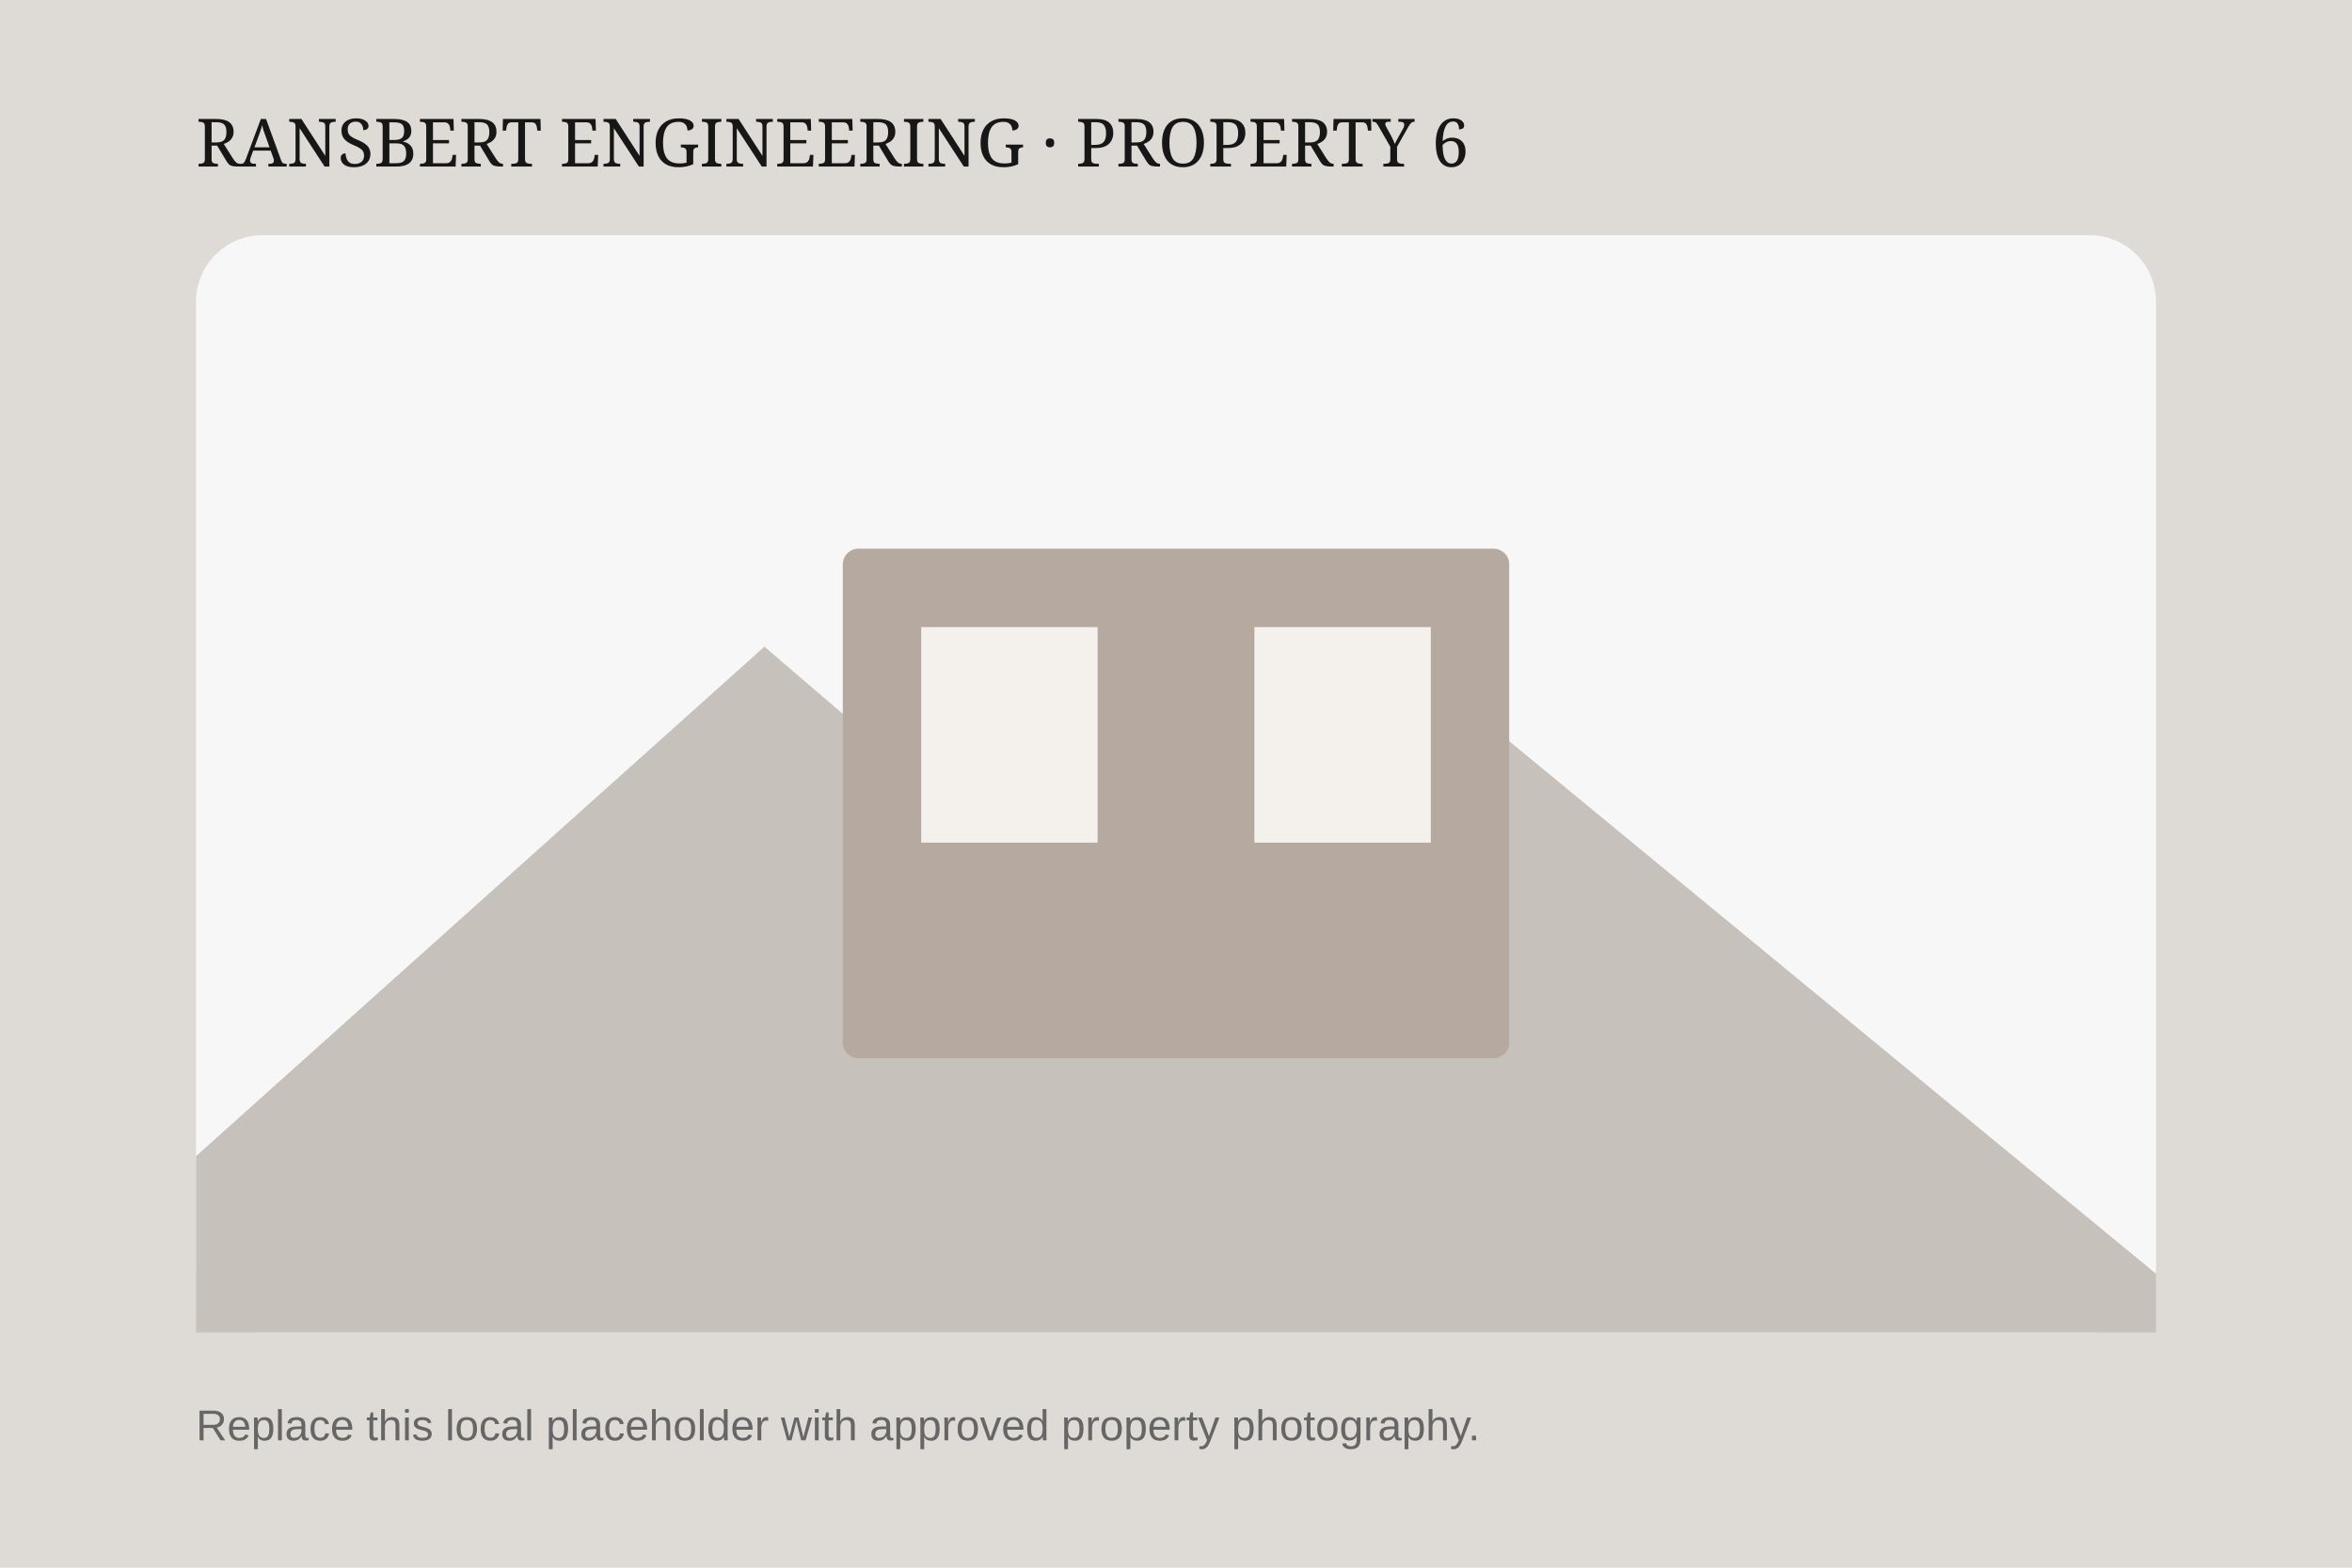
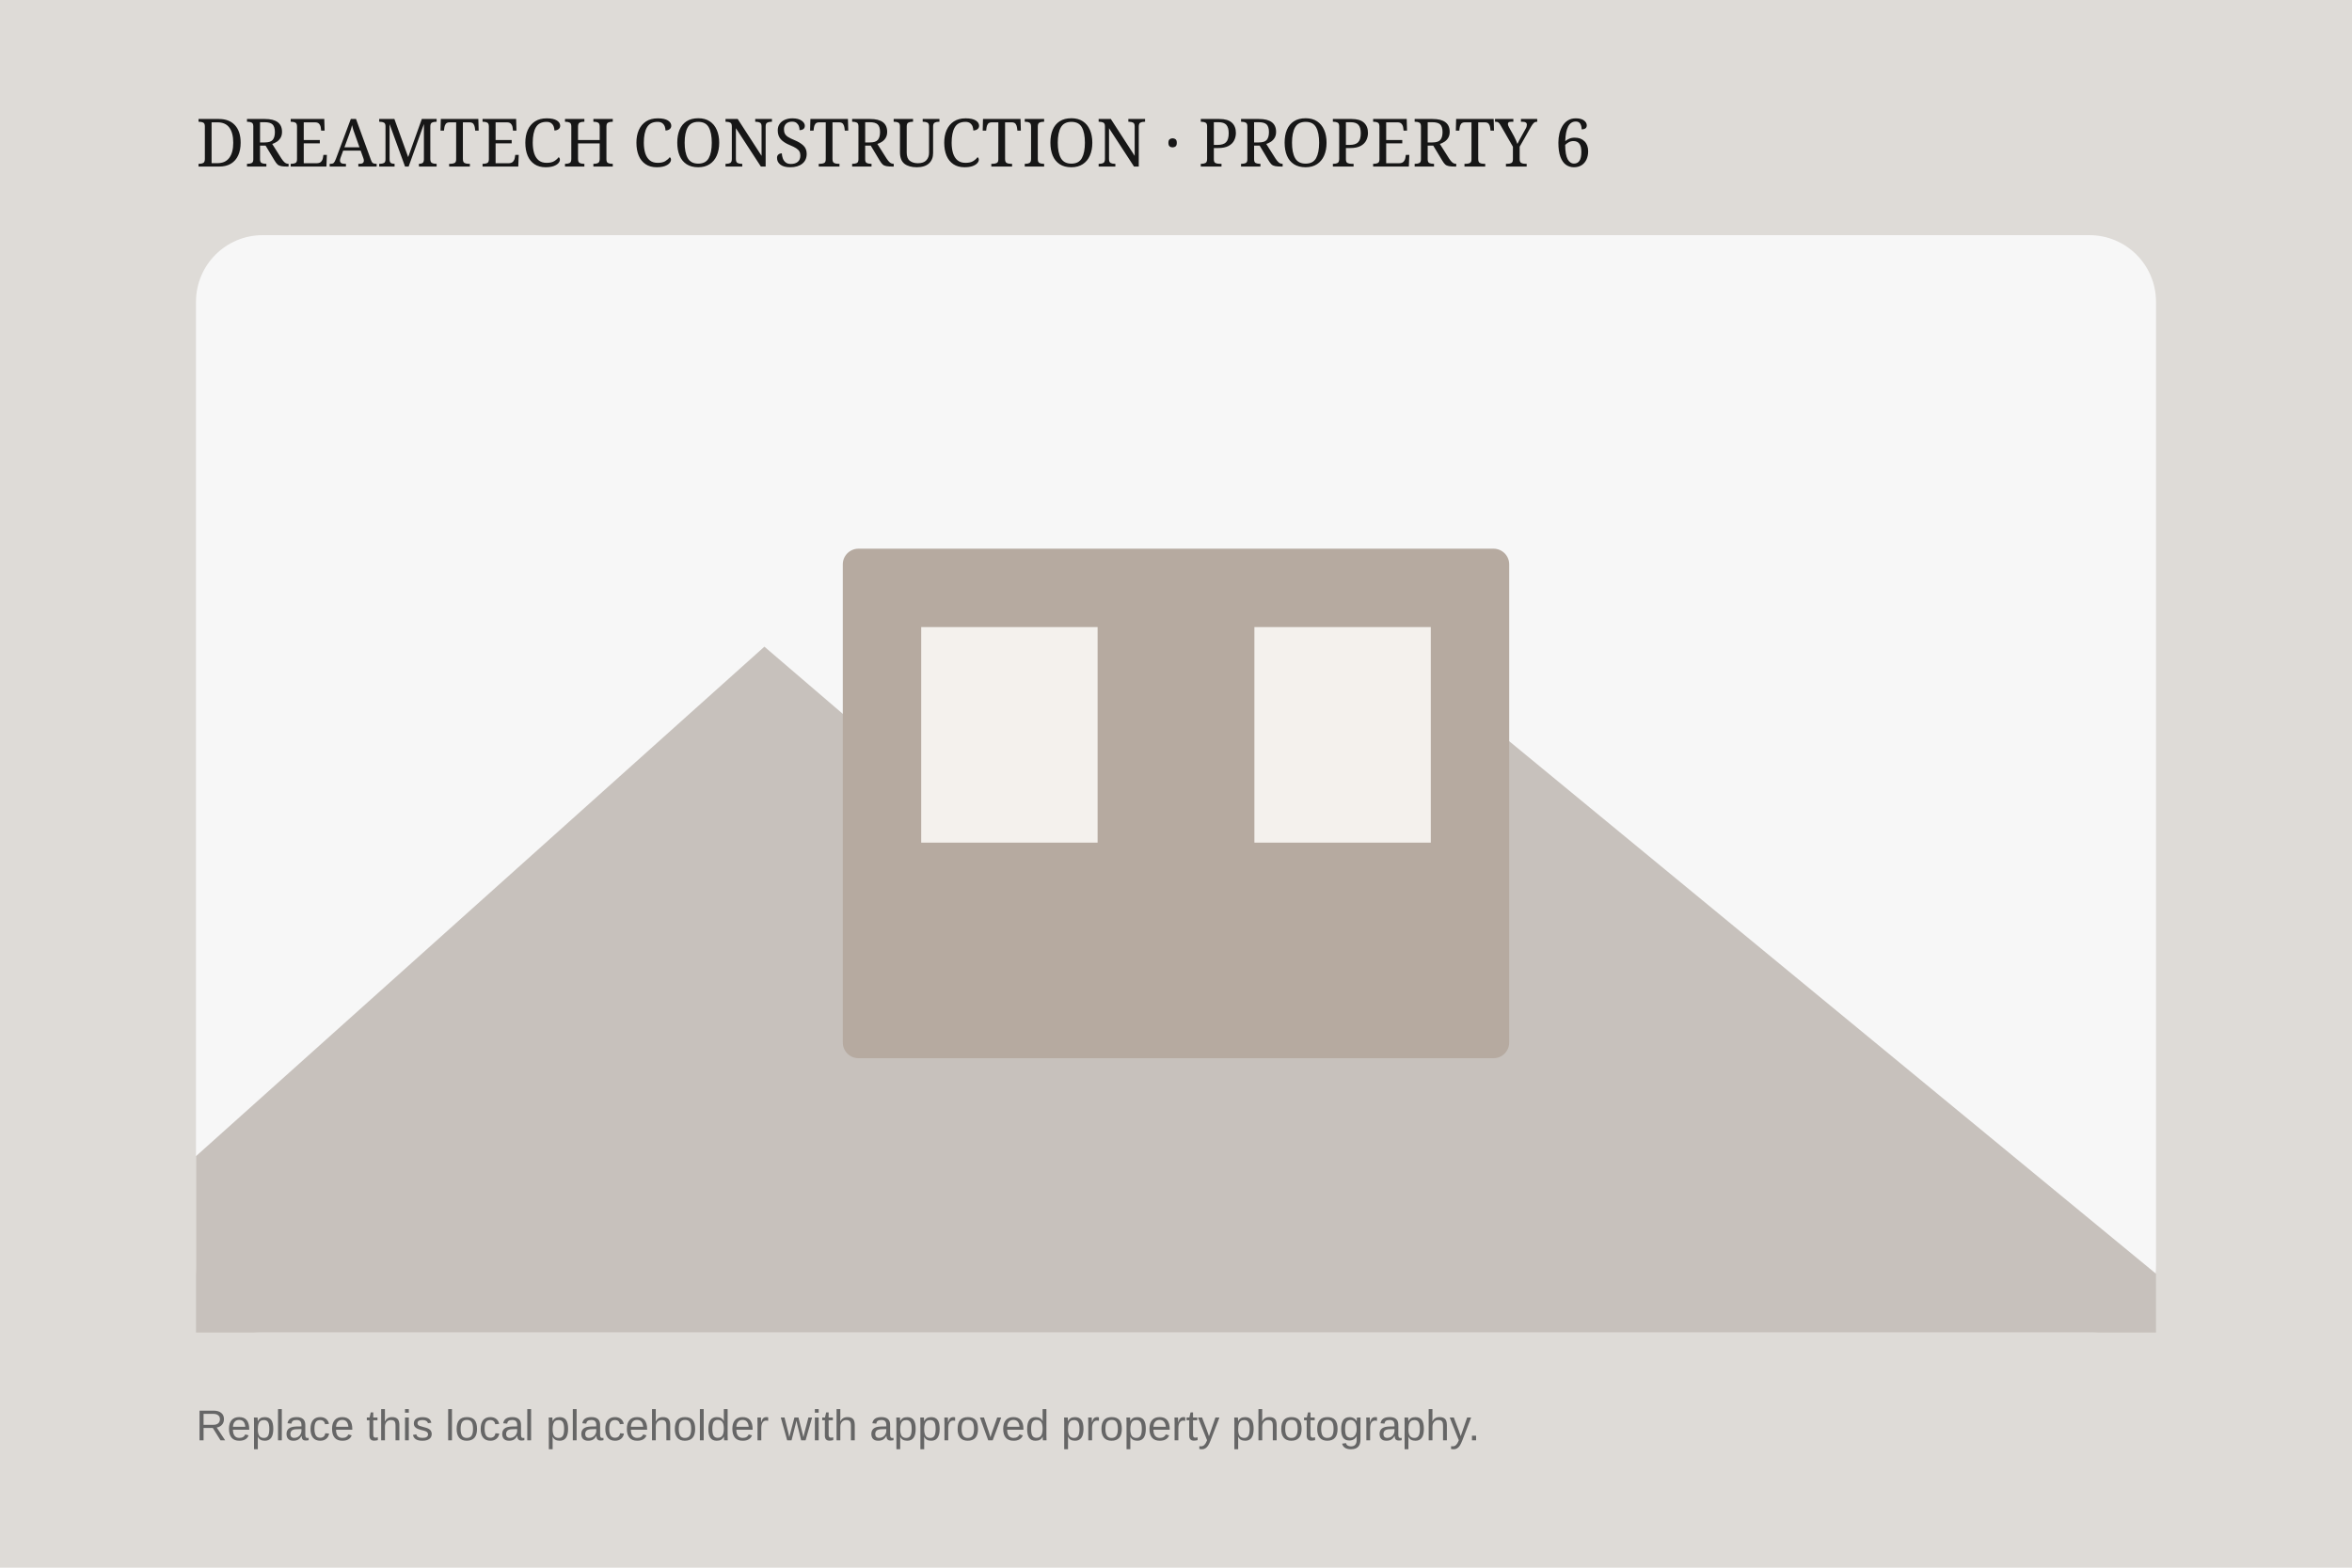
<svg xmlns="http://www.w3.org/2000/svg" viewBox="0 0 1200 800">
  <rect width="1200" height="800" fill="#dedbd7" />
  <rect x="100" y="120" width="1000" height="560" rx="34" fill="#f7f7f7" />
  <path d="M100 590 L390 330 L600 510 L760 370 L1100 650 L1100 680 L100 680Z" fill="#c7c1bc" />
  <rect x="430" y="280" width="340" height="260" rx="8" fill="#b6aaa0" />
  <rect x="470" y="320" width="90" height="110" fill="#f4f1ed" />
  <rect x="640" y="320" width="90" height="110" fill="#f4f1ed" />
-   <text x="100" y="85" font-family="Georgia,serif" font-size="34" fill="#171717">RANSBERT ENGINEERING · PROPERTY 6</text>
+   <text x="100" y="85" font-family="Georgia,serif" font-size="34" fill="#171717">DREAMTECH CONSTRUCTION · PROPERTY 6</text>
  <text x="100" y="735" font-family="Arial,sans-serif" font-size="22" fill="#666">Replace this local placeholder with approved property photography.</text>
</svg>
